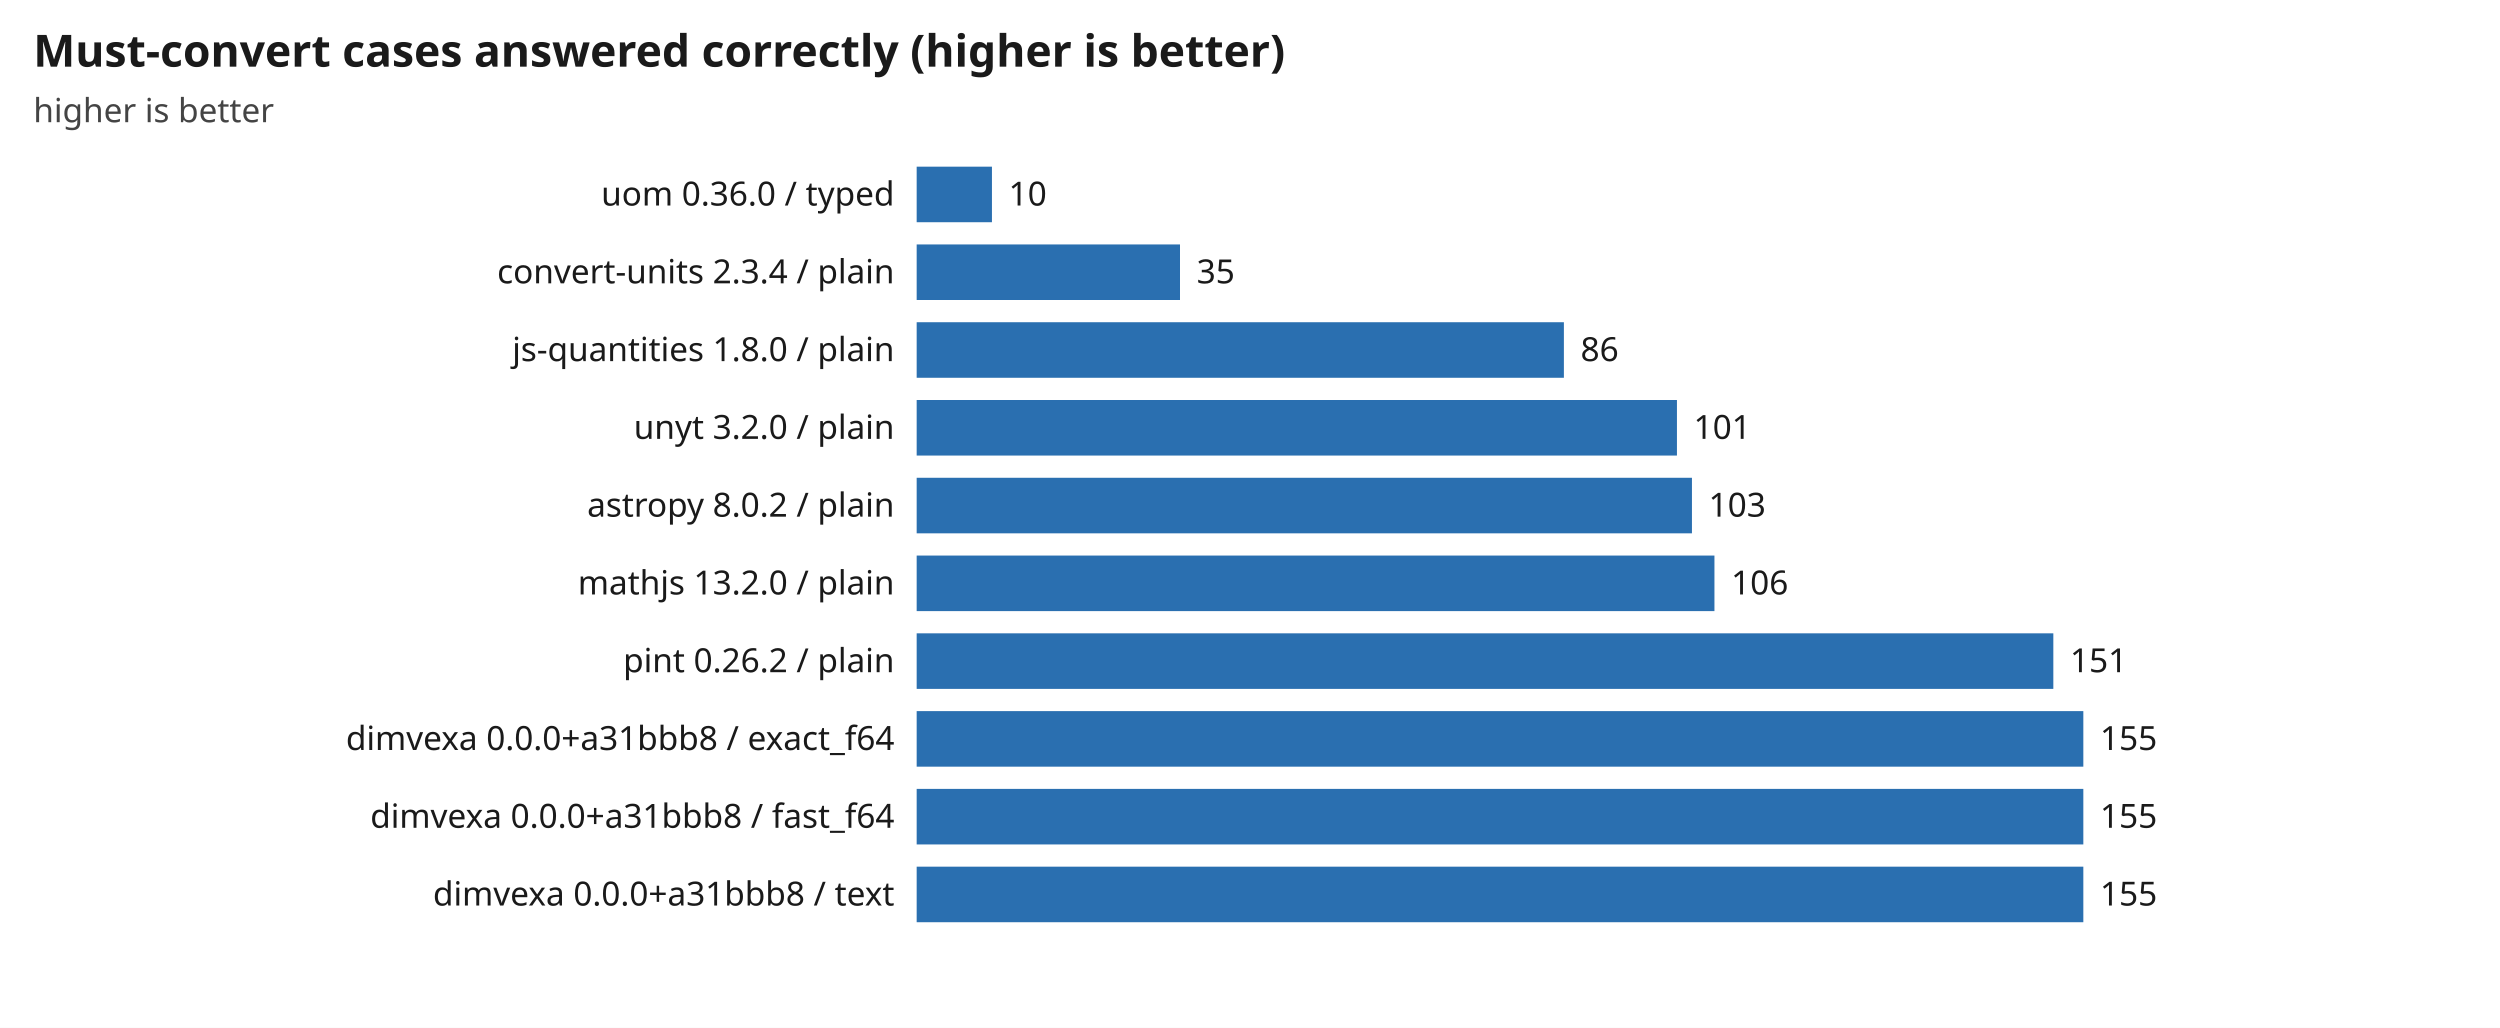
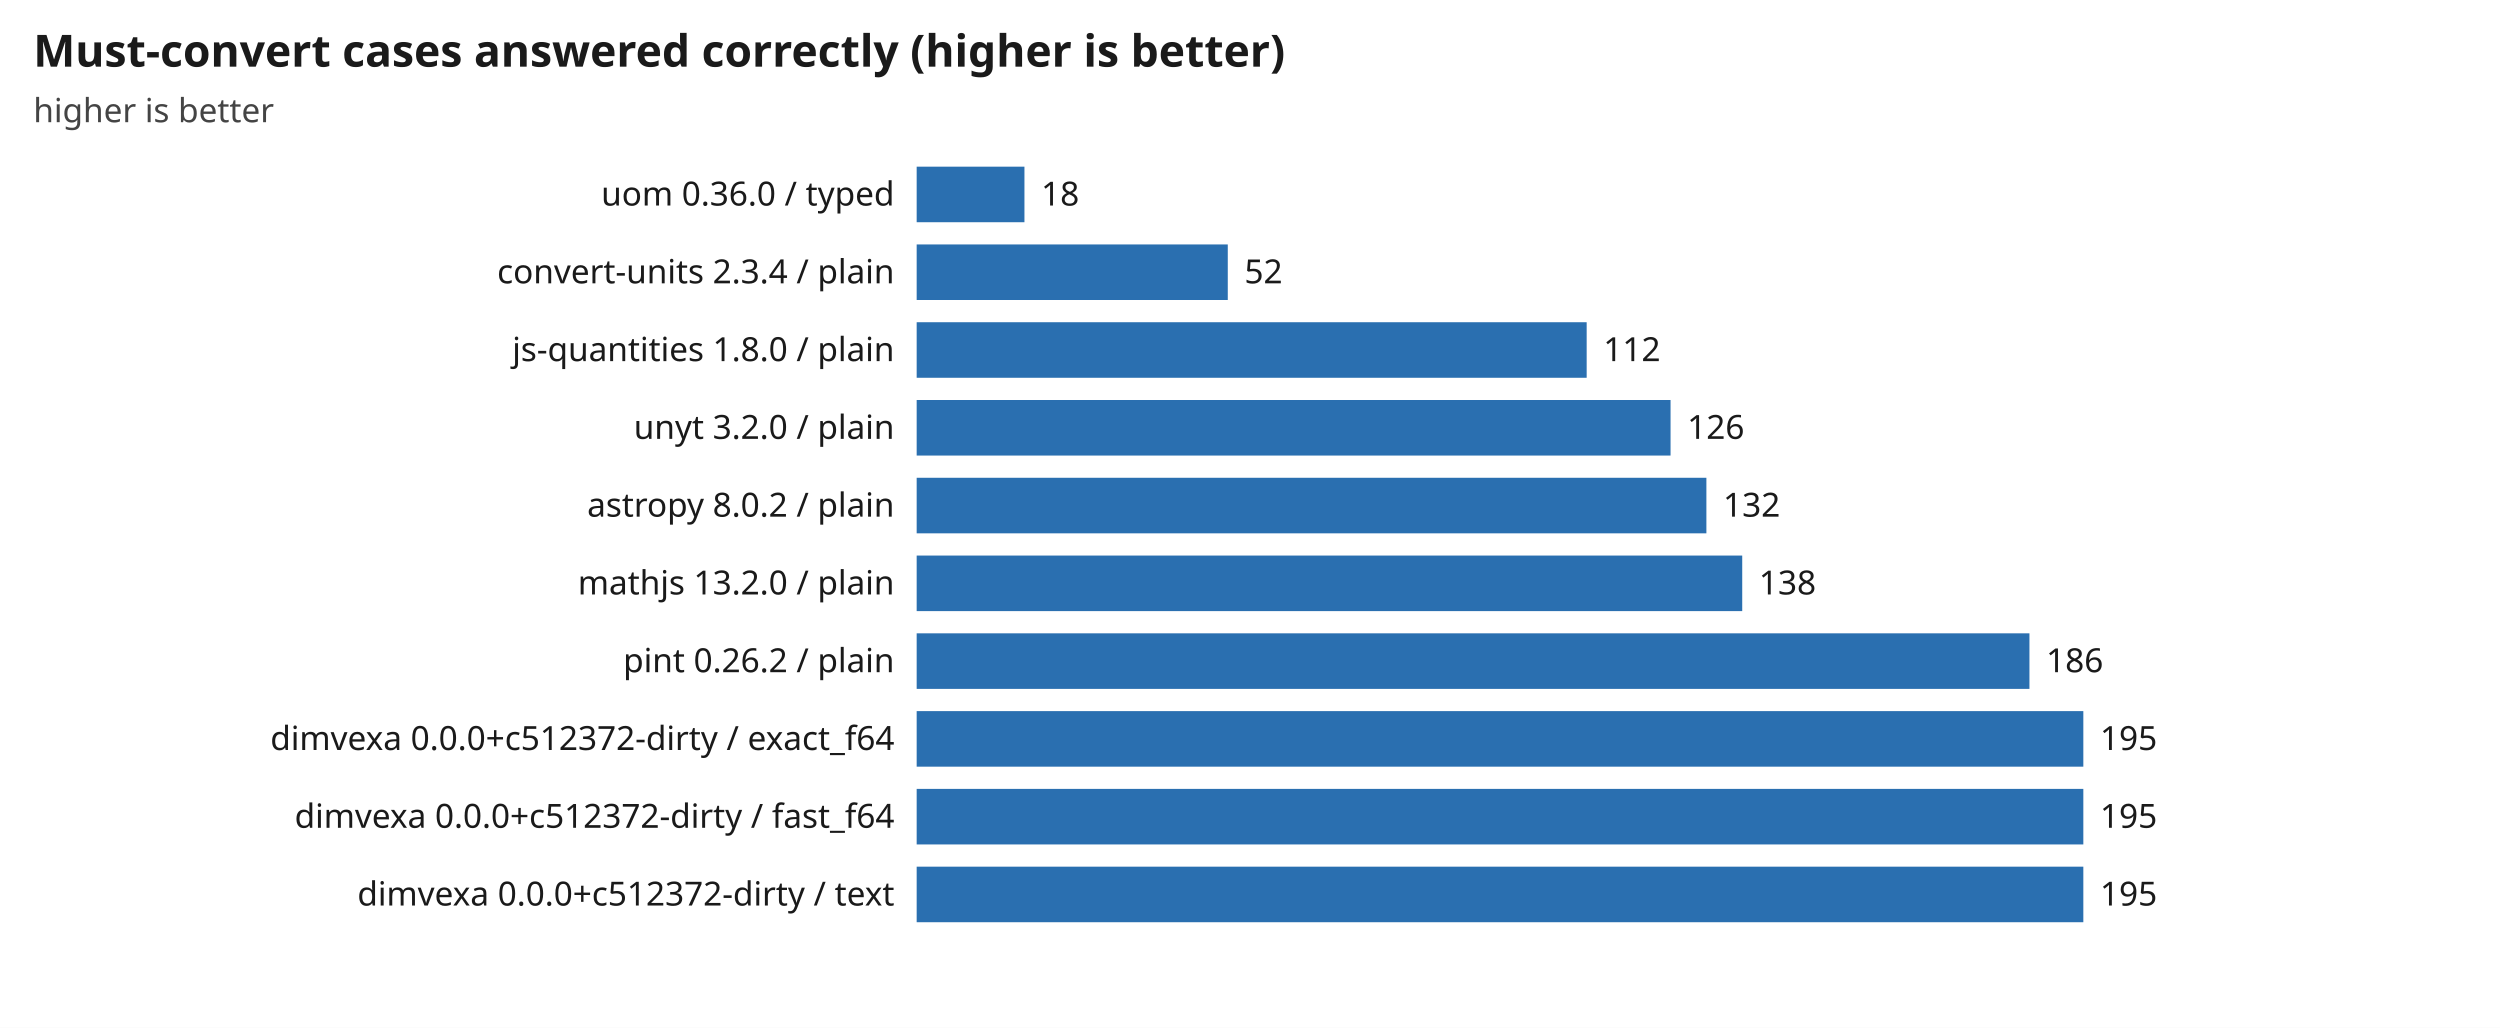
<svg xmlns="http://www.w3.org/2000/svg" width="900" height="370" viewBox="0 0 900 370" role="img" aria-label="Must-convert cases answered correctly (higher is better)">
  <rect width="900" height="370" fill="#ffffff" />
  <text x="12" y="24" font-family="sans-serif" font-size="16" font-weight="bold" fill="#1a1a1a">Must-convert cases answered correctly (higher is better)</text>
  <text x="12" y="44" font-family="sans-serif" font-size="12" fill="#444444">higher is better</text>
  <text x="322" y="74" text-anchor="end" font-family="sans-serif" font-size="12" fill="#1a1a1a">uom 0.36.0 / typed</text>
-   <rect x="330" y="60" width="27.1" height="20" fill="#2a6fb0" />
-   <text x="363.1" y="74" font-family="sans-serif" font-size="12" fill="#1a1a1a">10 </text>
+   <rect x="330" y="60" width="38.8" height="20" fill="#2a6fb0" />
+   <text x="374.8" y="74" font-family="sans-serif" font-size="12" fill="#1a1a1a">18 </text>
  <text x="322" y="102" text-anchor="end" font-family="sans-serif" font-size="12" fill="#1a1a1a">convert-units 2.3.4 / plain</text>
-   <rect x="330" y="88" width="94.8" height="20" fill="#2a6fb0" />
-   <text x="430.8" y="102" font-family="sans-serif" font-size="12" fill="#1a1a1a">35 </text>
+   <rect x="330" y="88" width="112.0" height="20" fill="#2a6fb0" />
+   <text x="448.0" y="102" font-family="sans-serif" font-size="12" fill="#1a1a1a">52 </text>
  <text x="322" y="130" text-anchor="end" font-family="sans-serif" font-size="12" fill="#1a1a1a">js-quantities 1.8.0 / plain</text>
-   <rect x="330" y="116" width="233.0" height="20" fill="#2a6fb0" />
-   <text x="569.0" y="130" font-family="sans-serif" font-size="12" fill="#1a1a1a">86 </text>
+   <rect x="330" y="116" width="241.2" height="20" fill="#2a6fb0" />
+   <text x="577.2" y="130" font-family="sans-serif" font-size="12" fill="#1a1a1a">112 </text>
  <text x="322" y="158" text-anchor="end" font-family="sans-serif" font-size="12" fill="#1a1a1a">unyt 3.2.0 / plain</text>
-   <rect x="330" y="144" width="273.7" height="20" fill="#2a6fb0" />
-   <text x="609.7" y="158" font-family="sans-serif" font-size="12" fill="#1a1a1a">101 </text>
+   <rect x="330" y="144" width="271.4" height="20" fill="#2a6fb0" />
+   <text x="607.4" y="158" font-family="sans-serif" font-size="12" fill="#1a1a1a">126 </text>
  <text x="322" y="186" text-anchor="end" font-family="sans-serif" font-size="12" fill="#1a1a1a">astropy 8.0.2 / plain</text>
-   <rect x="330" y="172" width="279.1" height="20" fill="#2a6fb0" />
-   <text x="615.1" y="186" font-family="sans-serif" font-size="12" fill="#1a1a1a">103 </text>
+   <rect x="330" y="172" width="284.3" height="20" fill="#2a6fb0" />
+   <text x="620.3" y="186" font-family="sans-serif" font-size="12" fill="#1a1a1a">132 </text>
  <text x="322" y="214" text-anchor="end" font-family="sans-serif" font-size="12" fill="#1a1a1a">mathjs 13.2.0 / plain</text>
-   <rect x="330" y="200" width="287.2" height="20" fill="#2a6fb0" />
-   <text x="623.2" y="214" font-family="sans-serif" font-size="12" fill="#1a1a1a">106 </text>
+   <rect x="330" y="200" width="297.2" height="20" fill="#2a6fb0" />
+   <text x="633.2" y="214" font-family="sans-serif" font-size="12" fill="#1a1a1a">138 </text>
  <text x="322" y="242" text-anchor="end" font-family="sans-serif" font-size="12" fill="#1a1a1a">pint 0.26.2 / plain</text>
-   <rect x="330" y="228" width="409.2" height="20" fill="#2a6fb0" />
-   <text x="745.2" y="242" font-family="sans-serif" font-size="12" fill="#1a1a1a">151 </text>
-   <text x="322" y="270" text-anchor="end" font-family="sans-serif" font-size="12" fill="#1a1a1a">dimvexa 0.0.0+a31bbb8 / exact_f64</text>
+   <rect x="330" y="228" width="400.6" height="20" fill="#2a6fb0" />
+   <text x="736.6" y="242" font-family="sans-serif" font-size="12" fill="#1a1a1a">186 </text>
+   <text x="322" y="270" text-anchor="end" font-family="sans-serif" font-size="12" fill="#1a1a1a">dimvexa 0.0.0+c512372-dirty / exact_f64</text>
  <rect x="330" y="256" width="420.0" height="20" fill="#2a6fb0" />
-   <text x="756.0" y="270" font-family="sans-serif" font-size="12" fill="#1a1a1a">155 </text>
-   <text x="322" y="298" text-anchor="end" font-family="sans-serif" font-size="12" fill="#1a1a1a">dimvexa 0.0.0+a31bbb8 / fast_f64</text>
+   <text x="756.0" y="270" font-family="sans-serif" font-size="12" fill="#1a1a1a">195 </text>
+   <text x="322" y="298" text-anchor="end" font-family="sans-serif" font-size="12" fill="#1a1a1a">dimvexa 0.0.0+c512372-dirty / fast_f64</text>
  <rect x="330" y="284" width="420.0" height="20" fill="#2a6fb0" />
-   <text x="756.0" y="298" font-family="sans-serif" font-size="12" fill="#1a1a1a">155 </text>
-   <text x="322" y="326" text-anchor="end" font-family="sans-serif" font-size="12" fill="#1a1a1a">dimvexa 0.0.0+a31bbb8 / text</text>
+   <text x="756.0" y="298" font-family="sans-serif" font-size="12" fill="#1a1a1a">195 </text>
+   <text x="322" y="326" text-anchor="end" font-family="sans-serif" font-size="12" fill="#1a1a1a">dimvexa 0.0.0+c512372-dirty / text</text>
  <rect x="330" y="312" width="420.0" height="20" fill="#2a6fb0" />
-   <text x="756.0" y="326" font-family="sans-serif" font-size="12" fill="#1a1a1a">155 </text>
+   <text x="756.0" y="326" font-family="sans-serif" font-size="12" fill="#1a1a1a">195 </text>
</svg>
